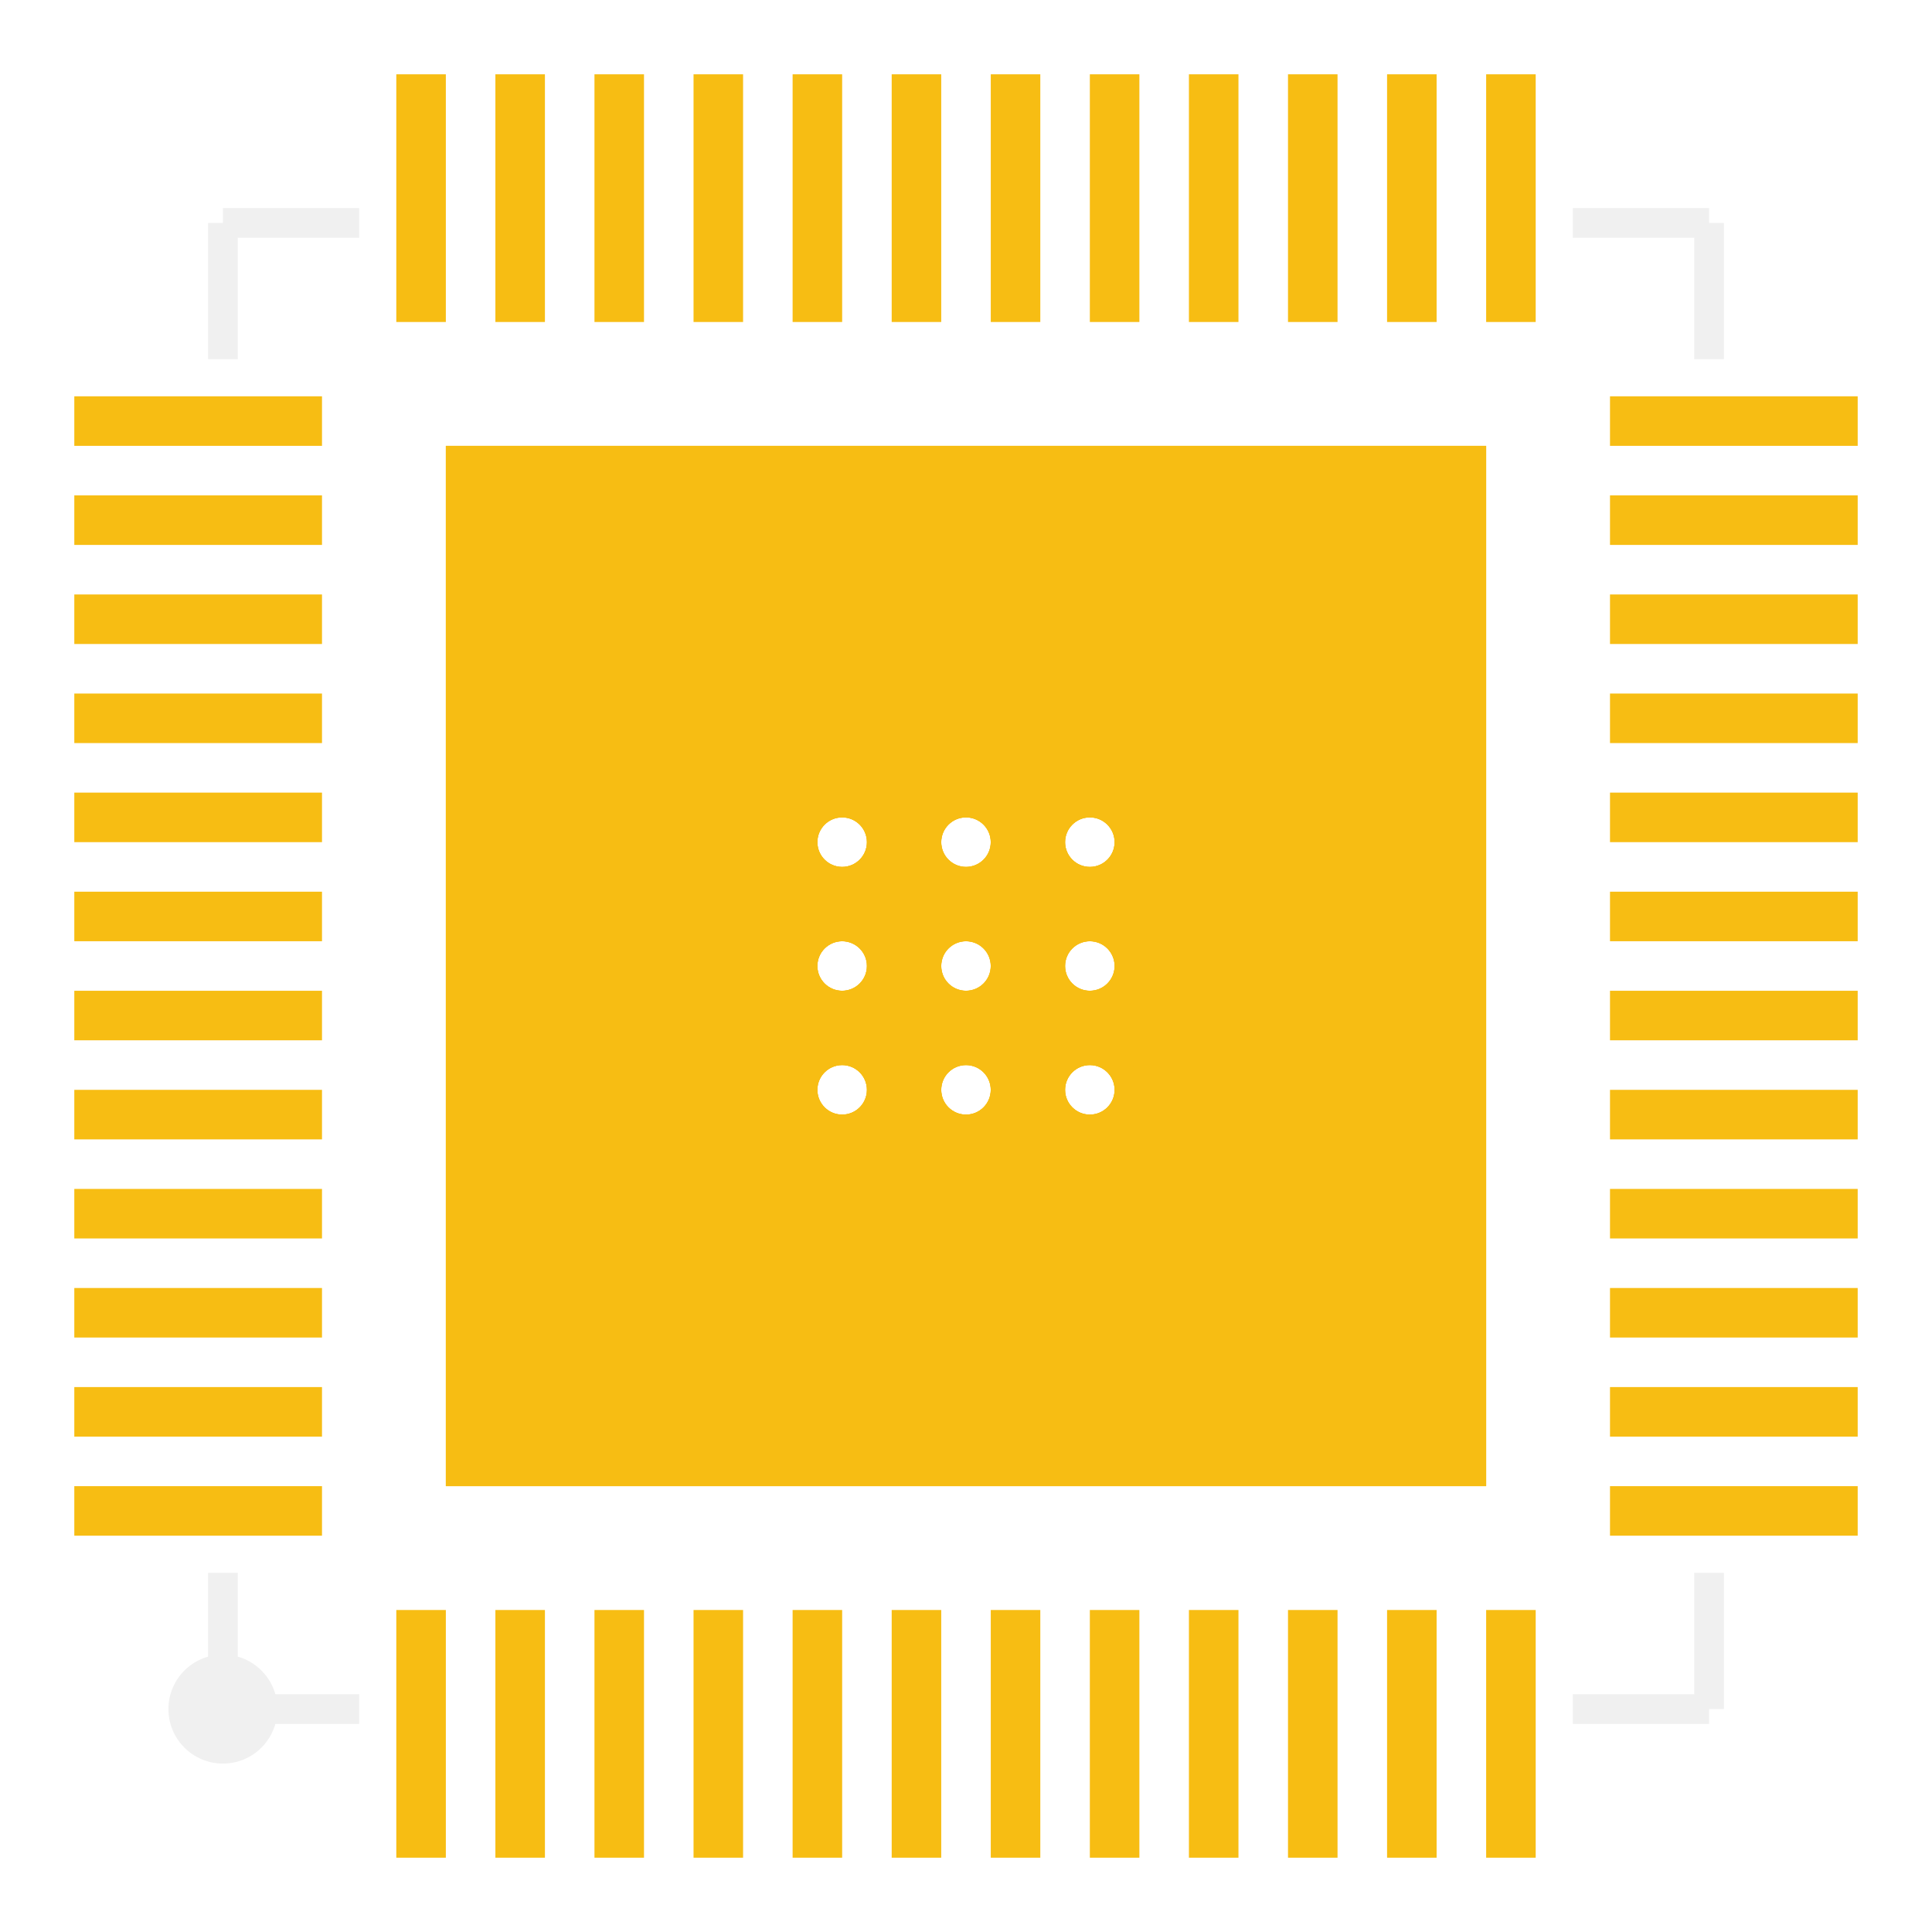
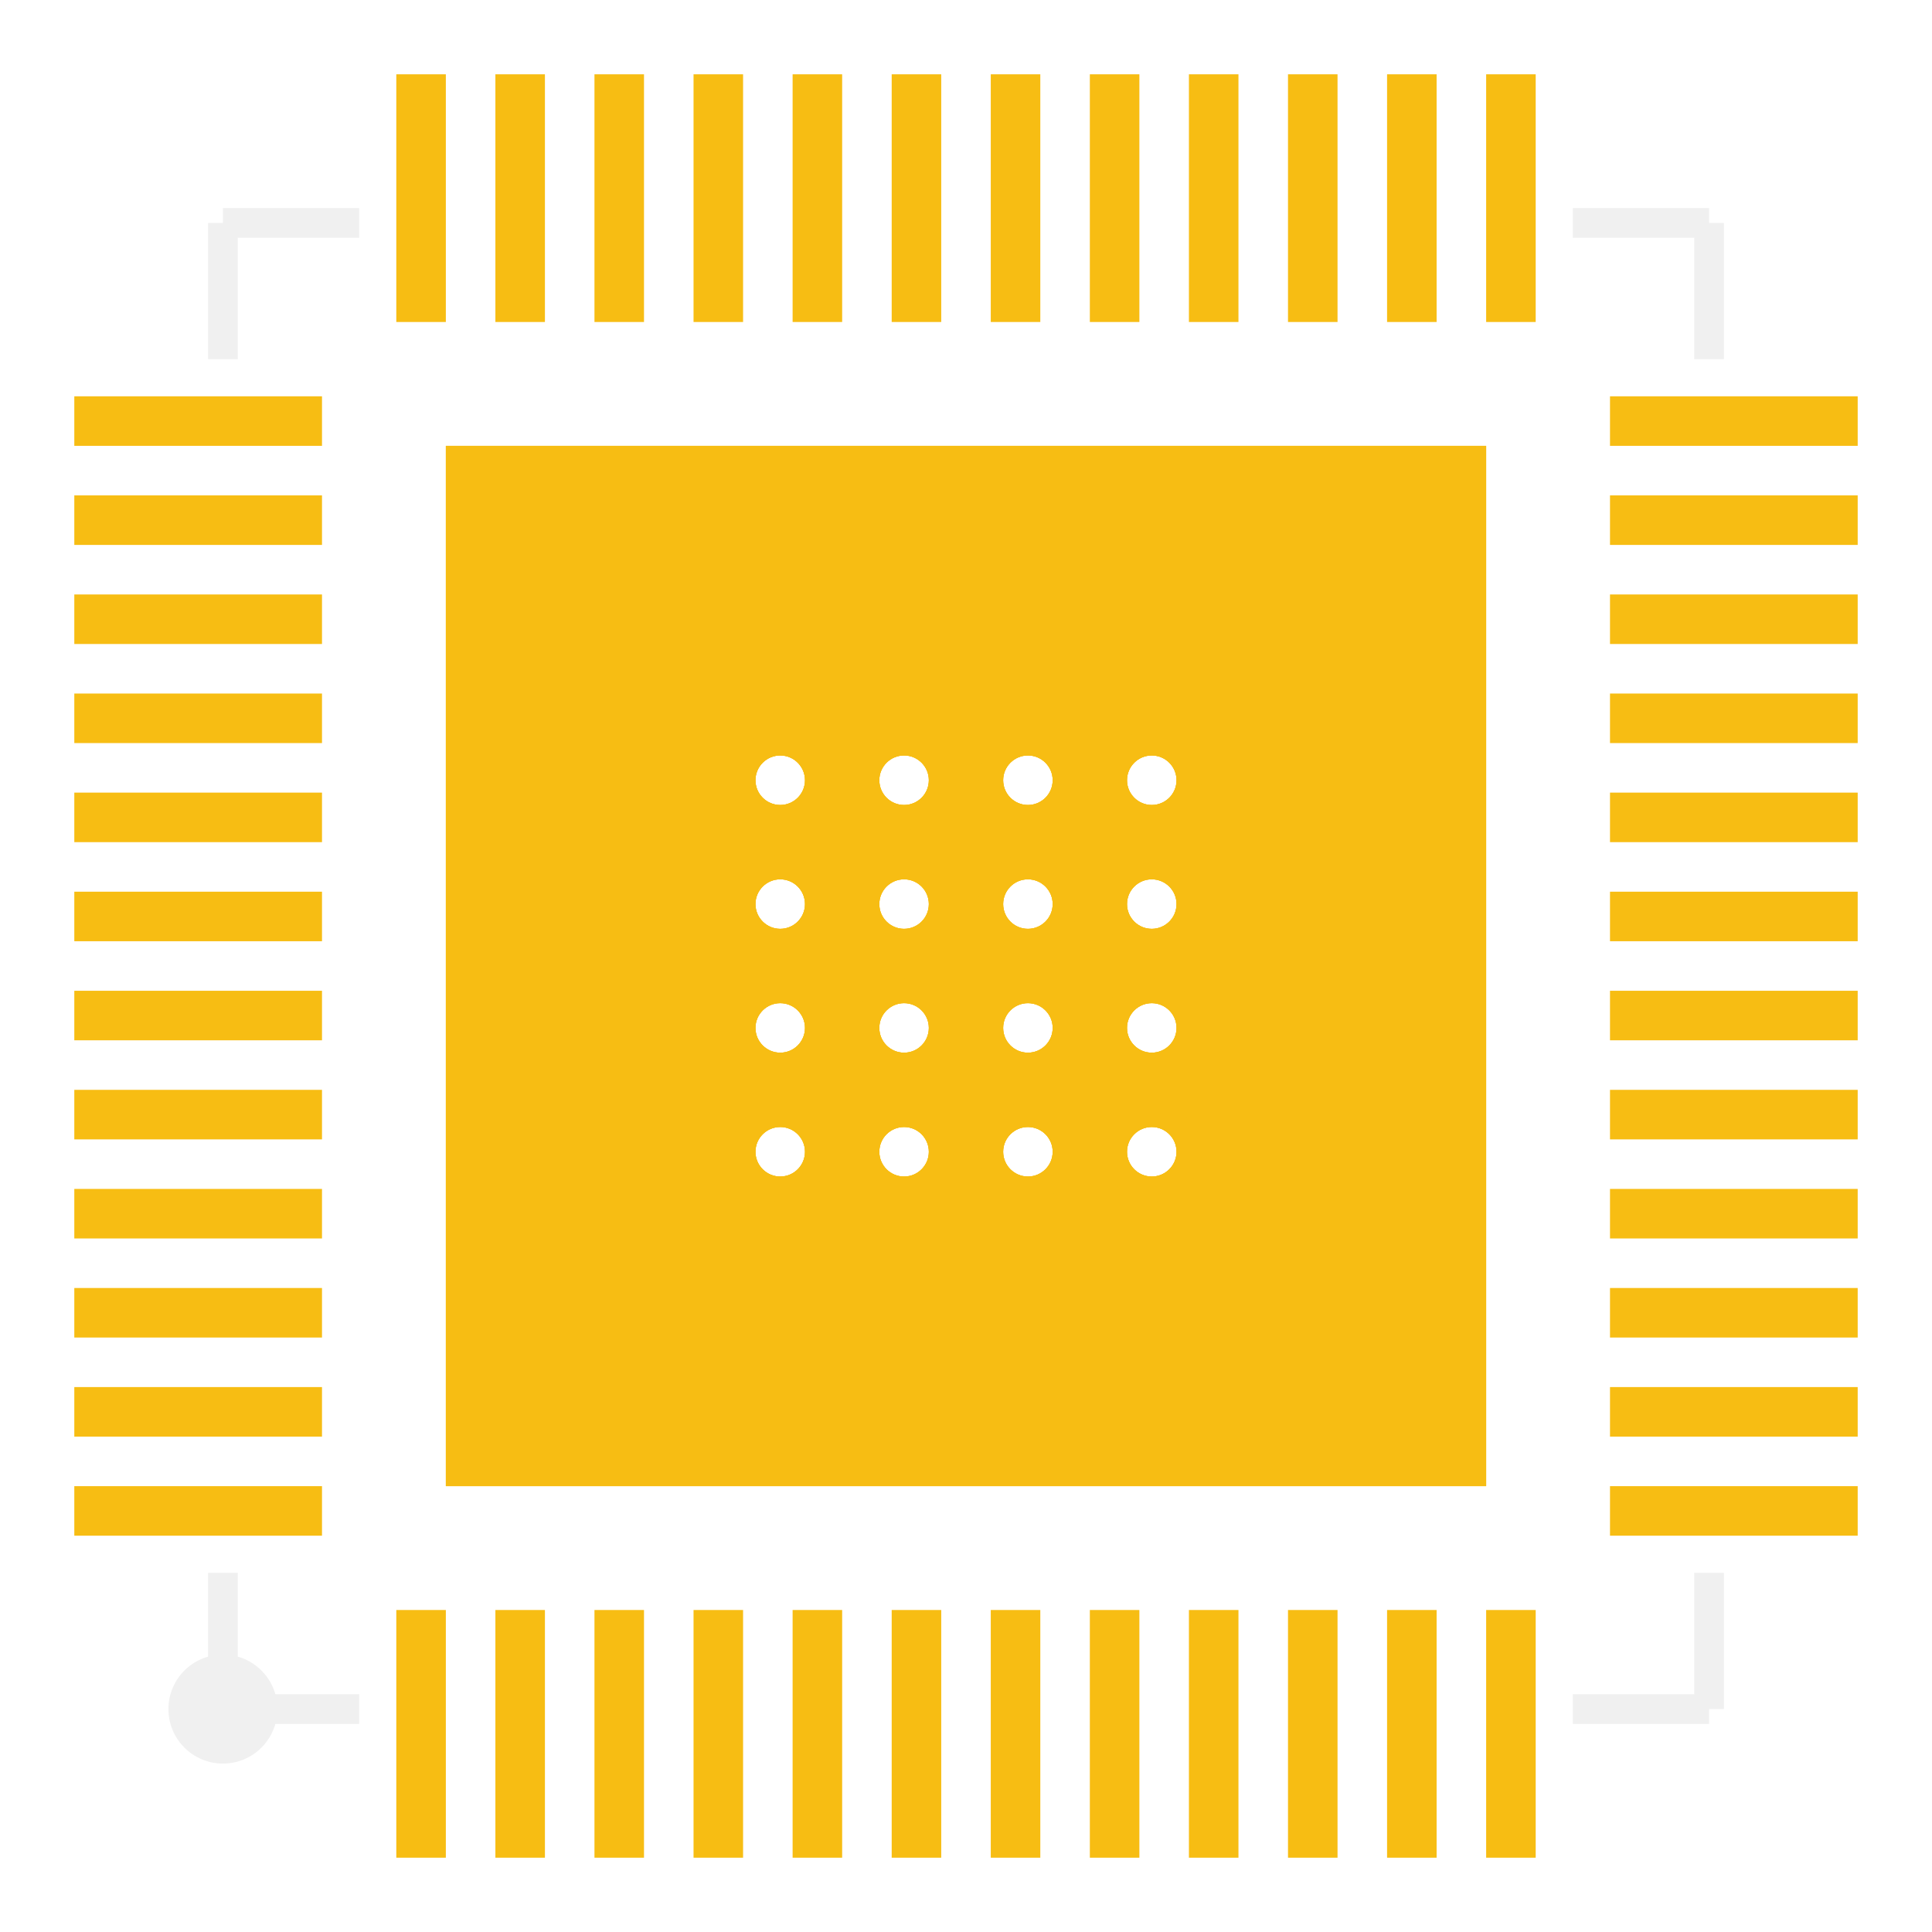
<svg xmlns="http://www.w3.org/2000/svg" width="7.8mm" height="7.8mm" viewBox="0.6 0.6 7.8 7.8">
  <g id="copper1">
    <rect id="connector0pad" x="2.200" y="7.100" width="0.200" height="1.000" fill="#F7BD13" stroke="none" connectorname="0" />
    <rect id="connector1pad" x="2.600" y="7.100" width="0.200" height="1.000" fill="#F7BD13" stroke="none" connectorname="1" />
    <rect id="connector2pad" x="3.000" y="7.100" width="0.200" height="1.000" fill="#F7BD13" stroke="none" connectorname="2" />
    <rect id="connector3pad" x="3.400" y="7.100" width="0.200" height="1.000" fill="#F7BD13" stroke="none" connectorname="3" />
    <rect id="connector4pad" x="3.800" y="7.100" width="0.200" height="1.000" fill="#F7BD13" stroke="none" connectorname="4" />
    <rect id="connector5pad" x="4.200" y="7.100" width="0.200" height="1.000" fill="#F7BD13" stroke="none" connectorname="5" />
    <rect id="connector6pad" x="4.600" y="7.100" width="0.200" height="1.000" fill="#F7BD13" stroke="none" connectorname="6" />
    <rect id="connector7pad" x="5.000" y="7.100" width="0.200" height="1.000" fill="#F7BD13" stroke="none" connectorname="7" />
    <rect id="connector8pad" x="5.400" y="7.100" width="0.200" height="1.000" fill="#F7BD13" stroke="none" connectorname="8" />
    <rect id="connector9pad" x="5.800" y="7.100" width="0.200" height="1.000" fill="#F7BD13" stroke="none" connectorname="9" />
    <rect id="connector10pad" x="6.200" y="7.100" width="0.200" height="1.000" fill="#F7BD13" stroke="none" connectorname="10" />
    <rect id="connector11pad" x="6.600" y="7.100" width="0.200" height="1.000" fill="#F7BD13" stroke="none" connectorname="11" />
    <rect id="connector12pad" x="7.100" y="6.600" width="1.000" height="0.200" fill="#F7BD13" stroke="none" connectorname="12" />
    <rect id="connector13pad" x="7.100" y="6.200" width="1.000" height="0.200" fill="#F7BD13" stroke="none" connectorname="13" />
    <rect id="connector14pad" x="7.100" y="5.800" width="1.000" height="0.200" fill="#F7BD13" stroke="none" connectorname="14" />
    <rect id="connector15pad" x="7.100" y="5.400" width="1.000" height="0.200" fill="#F7BD13" stroke="none" connectorname="15" />
    <rect id="connector16pad" x="7.100" y="5.000" width="1.000" height="0.200" fill="#F7BD13" stroke="none" connectorname="16" />
    <rect id="connector17pad" x="7.100" y="4.600" width="1.000" height="0.200" fill="#F7BD13" stroke="none" connectorname="17" />
    <rect id="connector18pad" x="7.100" y="4.200" width="1.000" height="0.200" fill="#F7BD13" stroke="none" connectorname="18" />
    <rect id="connector19pad" x="7.100" y="3.800" width="1.000" height="0.200" fill="#F7BD13" stroke="none" connectorname="19" />
    <rect id="connector20pad" x="7.100" y="3.400" width="1.000" height="0.200" fill="#F7BD13" stroke="none" connectorname="20" />
    <rect id="connector21pad" x="7.100" y="3.000" width="1.000" height="0.200" fill="#F7BD13" stroke="none" connectorname="21" />
    <rect id="connector22pad" x="7.100" y="2.600" width="1.000" height="0.200" fill="#F7BD13" stroke="none" connectorname="22" />
    <rect id="connector23pad" x="7.100" y="2.200" width="1.000" height="0.200" fill="#F7BD13" stroke="none" connectorname="23" />
    <rect id="connector24pad" x="6.600" y="0.900" width="0.200" height="1.000" fill="#F7BD13" stroke="none" connectorname="24" />
    <rect id="connector25pad" x="6.200" y="0.900" width="0.200" height="1.000" fill="#F7BD13" stroke="none" connectorname="25" />
    <rect id="connector26pad" x="5.800" y="0.900" width="0.200" height="1.000" fill="#F7BD13" stroke="none" connectorname="26" />
    <rect id="connector27pad" x="5.400" y="0.900" width="0.200" height="1.000" fill="#F7BD13" stroke="none" connectorname="27" />
    <rect id="connector28pad" x="5.000" y="0.900" width="0.200" height="1.000" fill="#F7BD13" stroke="none" connectorname="28" />
    <rect id="connector29pad" x="4.600" y="0.900" width="0.200" height="1.000" fill="#F7BD13" stroke="none" connectorname="29" />
    <rect id="connector30pad" x="4.200" y="0.900" width="0.200" height="1.000" fill="#F7BD13" stroke="none" connectorname="30" />
    <rect id="connector31pad" x="3.800" y="0.900" width="0.200" height="1.000" fill="#F7BD13" stroke="none" connectorname="31" />
    <rect id="connector32pad" x="3.400" y="0.900" width="0.200" height="1.000" fill="#F7BD13" stroke="none" connectorname="32" />
    <rect id="connector33pad" x="3.000" y="0.900" width="0.200" height="1.000" fill="#F7BD13" stroke="none" connectorname="33" />
    <rect id="connector34pad" x="2.600" y="0.900" width="0.200" height="1.000" fill="#F7BD13" stroke="none" connectorname="34" />
    <rect id="connector35pad" x="2.200" y="0.900" width="0.200" height="1.000" fill="#F7BD13" stroke="none" connectorname="35" />
    <rect id="connector36pad" x="0.900" y="2.200" width="1.000" height="0.200" fill="#F7BD13" stroke="none" connectorname="36" />
    <rect id="connector37pad" x="0.900" y="2.600" width="1.000" height="0.200" fill="#F7BD13" stroke="none" connectorname="37" />
    <rect id="connector38pad" x="0.900" y="3.000" width="1.000" height="0.200" fill="#F7BD13" stroke="none" connectorname="38" />
    <rect id="connector39pad" x="0.900" y="3.400" width="1.000" height="0.200" fill="#F7BD13" stroke="none" connectorname="39" />
    <rect id="connector40pad" x="0.900" y="3.800" width="1.000" height="0.200" fill="#F7BD13" stroke="none" connectorname="40" />
    <rect id="connector41pad" x="0.900" y="4.200" width="1.000" height="0.200" fill="#F7BD13" stroke="none" connectorname="41" />
    <rect id="connector42pad" x="0.900" y="4.600" width="1.000" height="0.200" fill="#F7BD13" stroke="none" connectorname="42" />
    <rect id="connector43pad" x="0.900" y="5.000" width="1.000" height="0.200" fill="#F7BD13" stroke="none" connectorname="43" />
    <rect id="connector44pad" x="0.900" y="5.400" width="1.000" height="0.200" fill="#F7BD13" stroke="none" connectorname="44" />
    <rect id="connector45pad" x="0.900" y="5.800" width="1.000" height="0.200" fill="#F7BD13" stroke="none" connectorname="45" />
    <rect id="connector46pad" x="0.900" y="6.200" width="1.000" height="0.200" fill="#F7BD13" stroke="none" connectorname="46" />
    <rect id="connector47pad" x="0.900" y="6.600" width="1.000" height="0.200" fill="#F7BD13" stroke="none" connectorname="47" />
-     <path id="connector48pad" d="M2.400 2.400 L6.600 2.400 L6.600 6.600 L2.400 6.600 Z M3.900 4.000 a0.100 0.100 0 1 0 0.200 0 a0.100 0.100 0 1 0 -0.200 0 Z M4.400 4.000 a0.100 0.100 0 1 0 0.200 0 a0.100 0.100 0 1 0 -0.200 0 Z M4.900 4.000 a0.100 0.100 0 1 0 0.200 0 a0.100 0.100 0 1 0 -0.200 0 Z M3.900 4.500 a0.100 0.100 0 1 0 0.200 0 a0.100 0.100 0 1 0 -0.200 0 Z M4.400 4.500 a0.100 0.100 0 1 0 0.200 0 a0.100 0.100 0 1 0 -0.200 0 Z M4.900 4.500 a0.100 0.100 0 1 0 0.200 0 a0.100 0.100 0 1 0 -0.200 0 Z M3.900 5.000 a0.100 0.100 0 1 0 0.200 0 a0.100 0.100 0 1 0 -0.200 0 Z M4.400 5.000 a0.100 0.100 0 1 0 0.200 0 a0.100 0.100 0 1 0 -0.200 0 Z M4.900 5.000 a0.100 0.100 0 1 0 0.200 0 a0.100 0.100 0 1 0 -0.200 0 Z" fill="#F7BD13" fill-rule="evenodd" stroke="none" connectorname="EPAD" />
+     <path id="connector48pad" d="M2.400 2.400 L6.600 2.400 L6.600 6.600 L2.400 6.600 Z M3.650 3.750 a0.100 0.100 0 1 0 0.200 0 a0.100 0.100 0 1 0 -0.200 0 Z M4.150 3.750 a0.100 0.100 0 1 0 0.200 0 a0.100 0.100 0 1 0 -0.200 0 Z M4.650 3.750 a0.100 0.100 0 1 0 0.200 0 a0.100 0.100 0 1 0 -0.200 0 Z M5.150 3.750 a0.100 0.100 0 1 0 0.200 0 a0.100 0.100 0 1 0 -0.200 0 Z M3.650 4.250 a0.100 0.100 0 1 0 0.200 0 a0.100 0.100 0 1 0 -0.200 0 Z M4.150 4.250 a0.100 0.100 0 1 0 0.200 0 a0.100 0.100 0 1 0 -0.200 0 Z M4.650 4.250 a0.100 0.100 0 1 0 0.200 0 a0.100 0.100 0 1 0 -0.200 0 Z M5.150 4.250 a0.100 0.100 0 1 0 0.200 0 a0.100 0.100 0 1 0 -0.200 0 Z M3.650 4.750 a0.100 0.100 0 1 0 0.200 0 a0.100 0.100 0 1 0 -0.200 0 Z M4.150 4.750 a0.100 0.100 0 1 0 0.200 0 a0.100 0.100 0 1 0 -0.200 0 Z M4.650 4.750 a0.100 0.100 0 1 0 0.200 0 a0.100 0.100 0 1 0 -0.200 0 Z M5.150 4.750 a0.100 0.100 0 1 0 0.200 0 a0.100 0.100 0 1 0 -0.200 0 Z M3.650 5.250 a0.100 0.100 0 1 0 0.200 0 a0.100 0.100 0 1 0 -0.200 0 Z M4.150 5.250 a0.100 0.100 0 1 0 0.200 0 a0.100 0.100 0 1 0 -0.200 0 Z M4.650 5.250 a0.100 0.100 0 1 0 0.200 0 a0.100 0.100 0 1 0 -0.200 0 Z M5.150 5.250 a0.100 0.100 0 1 0 0.200 0 a0.100 0.100 0 1 0 -0.200 0 Z" fill="#F7BD13" fill-rule="evenodd" stroke="none" connectorname="EPAD" />
    <g id="copper0">
-       <path d="M2.400 2.400 L6.600 2.400 L6.600 6.600 L2.400 6.600 Z M3.900 4.000 a0.100 0.100 0 1 0 0.200 0 a0.100 0.100 0 1 0 -0.200 0 Z M4.400 4.000 a0.100 0.100 0 1 0 0.200 0 a0.100 0.100 0 1 0 -0.200 0 Z M4.900 4.000 a0.100 0.100 0 1 0 0.200 0 a0.100 0.100 0 1 0 -0.200 0 Z M3.900 4.500 a0.100 0.100 0 1 0 0.200 0 a0.100 0.100 0 1 0 -0.200 0 Z M4.400 4.500 a0.100 0.100 0 1 0 0.200 0 a0.100 0.100 0 1 0 -0.200 0 Z M4.900 4.500 a0.100 0.100 0 1 0 0.200 0 a0.100 0.100 0 1 0 -0.200 0 Z M3.900 5.000 a0.100 0.100 0 1 0 0.200 0 a0.100 0.100 0 1 0 -0.200 0 Z M4.400 5.000 a0.100 0.100 0 1 0 0.200 0 a0.100 0.100 0 1 0 -0.200 0 Z M4.900 5.000 a0.100 0.100 0 1 0 0.200 0 a0.100 0.100 0 1 0 -0.200 0 Z" fill="#F7BD13" fill-rule="evenodd" stroke="none" />
-       <circle id="connector49pad" connectorname="EPAD_VIA1" cx="4.000" cy="4.000" r="0.150" stroke="#F7BD13" stroke-width="0.100" fill="none" />
-       <circle id="connector50pad" connectorname="EPAD_VIA2" cx="4.500" cy="4.000" r="0.150" stroke="#F7BD13" stroke-width="0.100" fill="none" />
-       <circle id="connector51pad" connectorname="EPAD_VIA3" cx="5.000" cy="4.000" r="0.150" stroke="#F7BD13" stroke-width="0.100" fill="none" />
-       <circle id="connector52pad" connectorname="EPAD_VIA4" cx="4.000" cy="4.500" r="0.150" stroke="#F7BD13" stroke-width="0.100" fill="none" />
-       <circle id="connector53pad" connectorname="EPAD_VIA5" cx="4.500" cy="4.500" r="0.150" stroke="#F7BD13" stroke-width="0.100" fill="none" />
-       <circle id="connector54pad" connectorname="EPAD_VIA6" cx="5.000" cy="4.500" r="0.150" stroke="#F7BD13" stroke-width="0.100" fill="none" />
-       <circle id="connector55pad" connectorname="EPAD_VIA7" cx="4.000" cy="5.000" r="0.150" stroke="#F7BD13" stroke-width="0.100" fill="none" />
-       <circle id="connector56pad" connectorname="EPAD_VIA8" cx="4.500" cy="5.000" r="0.150" stroke="#F7BD13" stroke-width="0.100" fill="none" />
-       <circle id="connector57pad" connectorname="EPAD_VIA9" cx="5.000" cy="5.000" r="0.150" stroke="#F7BD13" stroke-width="0.100" fill="none" />
+       <path d="M2.400 2.400 L6.600 2.400 L6.600 6.600 L2.400 6.600 Z M3.650 3.750 a0.100 0.100 0 1 0 0.200 0 a0.100 0.100 0 1 0 -0.200 0 Z M4.150 3.750 a0.100 0.100 0 1 0 0.200 0 a0.100 0.100 0 1 0 -0.200 0 Z M4.650 3.750 a0.100 0.100 0 1 0 0.200 0 a0.100 0.100 0 1 0 -0.200 0 Z M5.150 3.750 a0.100 0.100 0 1 0 0.200 0 a0.100 0.100 0 1 0 -0.200 0 Z M3.650 4.250 a0.100 0.100 0 1 0 0.200 0 a0.100 0.100 0 1 0 -0.200 0 Z M4.150 4.250 a0.100 0.100 0 1 0 0.200 0 a0.100 0.100 0 1 0 -0.200 0 Z M4.650 4.250 a0.100 0.100 0 1 0 0.200 0 a0.100 0.100 0 1 0 -0.200 0 Z M5.150 4.250 a0.100 0.100 0 1 0 0.200 0 a0.100 0.100 0 1 0 -0.200 0 Z M3.650 4.750 a0.100 0.100 0 1 0 0.200 0 a0.100 0.100 0 1 0 -0.200 0 Z M4.150 4.750 a0.100 0.100 0 1 0 0.200 0 a0.100 0.100 0 1 0 -0.200 0 Z M4.650 4.750 a0.100 0.100 0 1 0 0.200 0 a0.100 0.100 0 1 0 -0.200 0 Z M5.150 4.750 a0.100 0.100 0 1 0 0.200 0 a0.100 0.100 0 1 0 -0.200 0 Z M3.650 5.250 a0.100 0.100 0 1 0 0.200 0 a0.100 0.100 0 1 0 -0.200 0 Z M4.150 5.250 a0.100 0.100 0 1 0 0.200 0 a0.100 0.100 0 1 0 -0.200 0 Z M4.650 5.250 a0.100 0.100 0 1 0 0.200 0 a0.100 0.100 0 1 0 -0.200 0 Z M5.150 5.250 a0.100 0.100 0 1 0 0.200 0 a0.100 0.100 0 1 0 -0.200 0 Z" fill="#F7BD13" fill-rule="evenodd" stroke="none" />
+       <circle id="connector49pad" connectorname="EPAD_VIA1" cx="3.750" cy="3.750" r="0.150" stroke="#F7BD13" stroke-width="0.100" fill="none" />
+       <circle id="connector50pad" connectorname="EPAD_VIA2" cx="4.250" cy="3.750" r="0.150" stroke="#F7BD13" stroke-width="0.100" fill="none" />
+       <circle id="connector51pad" connectorname="EPAD_VIA3" cx="4.750" cy="3.750" r="0.150" stroke="#F7BD13" stroke-width="0.100" fill="none" />
+       <circle id="connector52pad" connectorname="EPAD_VIA4" cx="5.250" cy="3.750" r="0.150" stroke="#F7BD13" stroke-width="0.100" fill="none" />
+       <circle id="connector53pad" connectorname="EPAD_VIA5" cx="3.750" cy="4.250" r="0.150" stroke="#F7BD13" stroke-width="0.100" fill="none" />
+       <circle id="connector54pad" connectorname="EPAD_VIA6" cx="4.250" cy="4.250" r="0.150" stroke="#F7BD13" stroke-width="0.100" fill="none" />
+       <circle id="connector55pad" connectorname="EPAD_VIA7" cx="4.750" cy="4.250" r="0.150" stroke="#F7BD13" stroke-width="0.100" fill="none" />
+       <circle id="connector56pad" connectorname="EPAD_VIA8" cx="5.250" cy="4.250" r="0.150" stroke="#F7BD13" stroke-width="0.100" fill="none" />
+       <circle id="connector57pad" connectorname="EPAD_VIA9" cx="3.750" cy="4.750" r="0.150" stroke="#F7BD13" stroke-width="0.100" fill="none" />
+       <circle id="connector58pad" connectorname="EPAD_VIA10" cx="4.250" cy="4.750" r="0.150" stroke="#F7BD13" stroke-width="0.100" fill="none" />
+       <circle id="connector59pad" connectorname="EPAD_VIA11" cx="4.750" cy="4.750" r="0.150" stroke="#F7BD13" stroke-width="0.100" fill="none" />
+       <circle id="connector60pad" connectorname="EPAD_VIA12" cx="5.250" cy="4.750" r="0.150" stroke="#F7BD13" stroke-width="0.100" fill="none" />
+       <circle id="connector61pad" connectorname="EPAD_VIA13" cx="3.750" cy="5.250" r="0.150" stroke="#F7BD13" stroke-width="0.100" fill="none" />
+       <circle id="connector62pad" connectorname="EPAD_VIA14" cx="4.250" cy="5.250" r="0.150" stroke="#F7BD13" stroke-width="0.100" fill="none" />
+       <circle id="connector63pad" connectorname="EPAD_VIA15" cx="4.750" cy="5.250" r="0.150" stroke="#F7BD13" stroke-width="0.100" fill="none" />
+       <circle id="connector64pad" connectorname="EPAD_VIA16" cx="5.250" cy="5.250" r="0.150" stroke="#F7BD13" stroke-width="0.100" fill="none" />
    </g>
  </g>
  <g id="silkscreen">
    <line x1="1.500" y1="1.500" x2="2.050" y2="1.500" stroke="#f0f0f0" stroke-width="0.12" />
    <line x1="6.950" y1="1.500" x2="7.500" y2="1.500" stroke="#f0f0f0" stroke-width="0.12" />
    <line x1="7.500" y1="1.500" x2="7.500" y2="2.050" stroke="#f0f0f0" stroke-width="0.12" />
    <line x1="7.500" y1="6.950" x2="7.500" y2="7.500" stroke="#f0f0f0" stroke-width="0.12" />
    <line x1="7.500" y1="7.500" x2="6.950" y2="7.500" stroke="#f0f0f0" stroke-width="0.12" />
    <line x1="2.050" y1="7.500" x2="1.500" y2="7.500" stroke="#f0f0f0" stroke-width="0.12" />
    <line x1="1.500" y1="7.500" x2="1.500" y2="6.950" stroke="#f0f0f0" stroke-width="0.12" />
    <line x1="1.500" y1="2.050" x2="1.500" y2="1.500" stroke="#f0f0f0" stroke-width="0.12" />
    <circle cx="1.500" cy="7.500" r="0.22" fill="#f0f0f0" stroke="none" class="other" />
  </g>
</svg>
